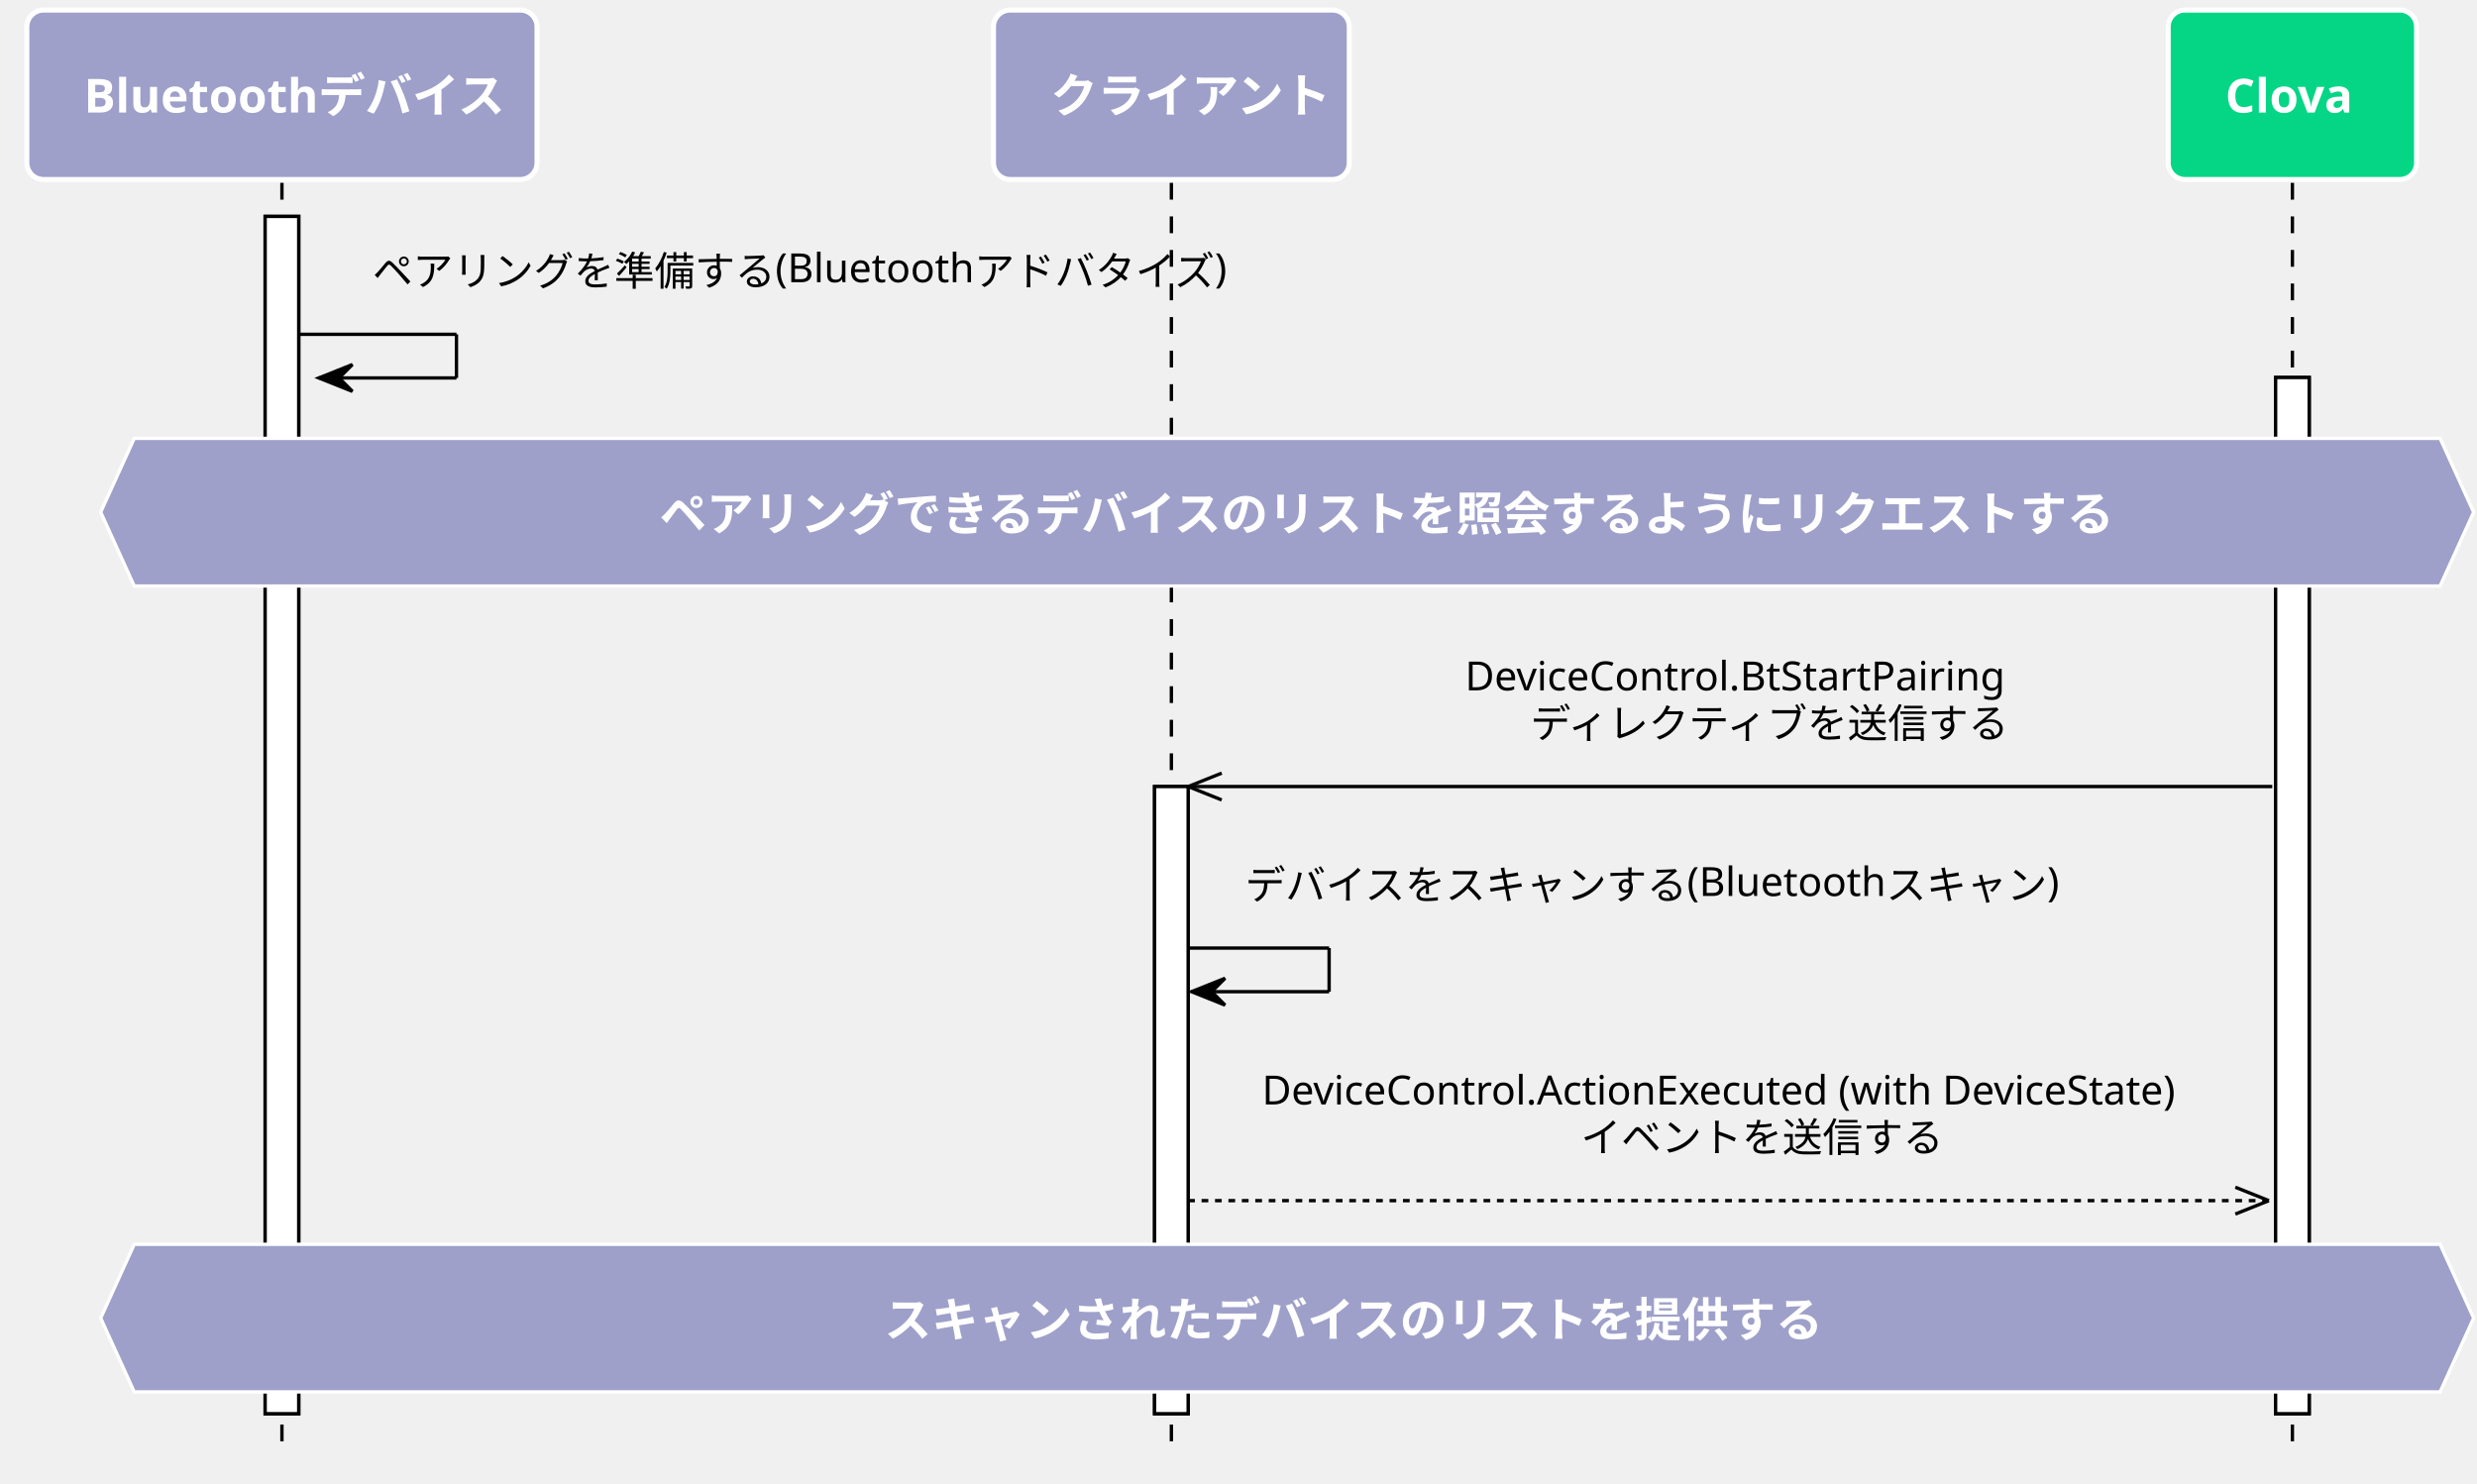
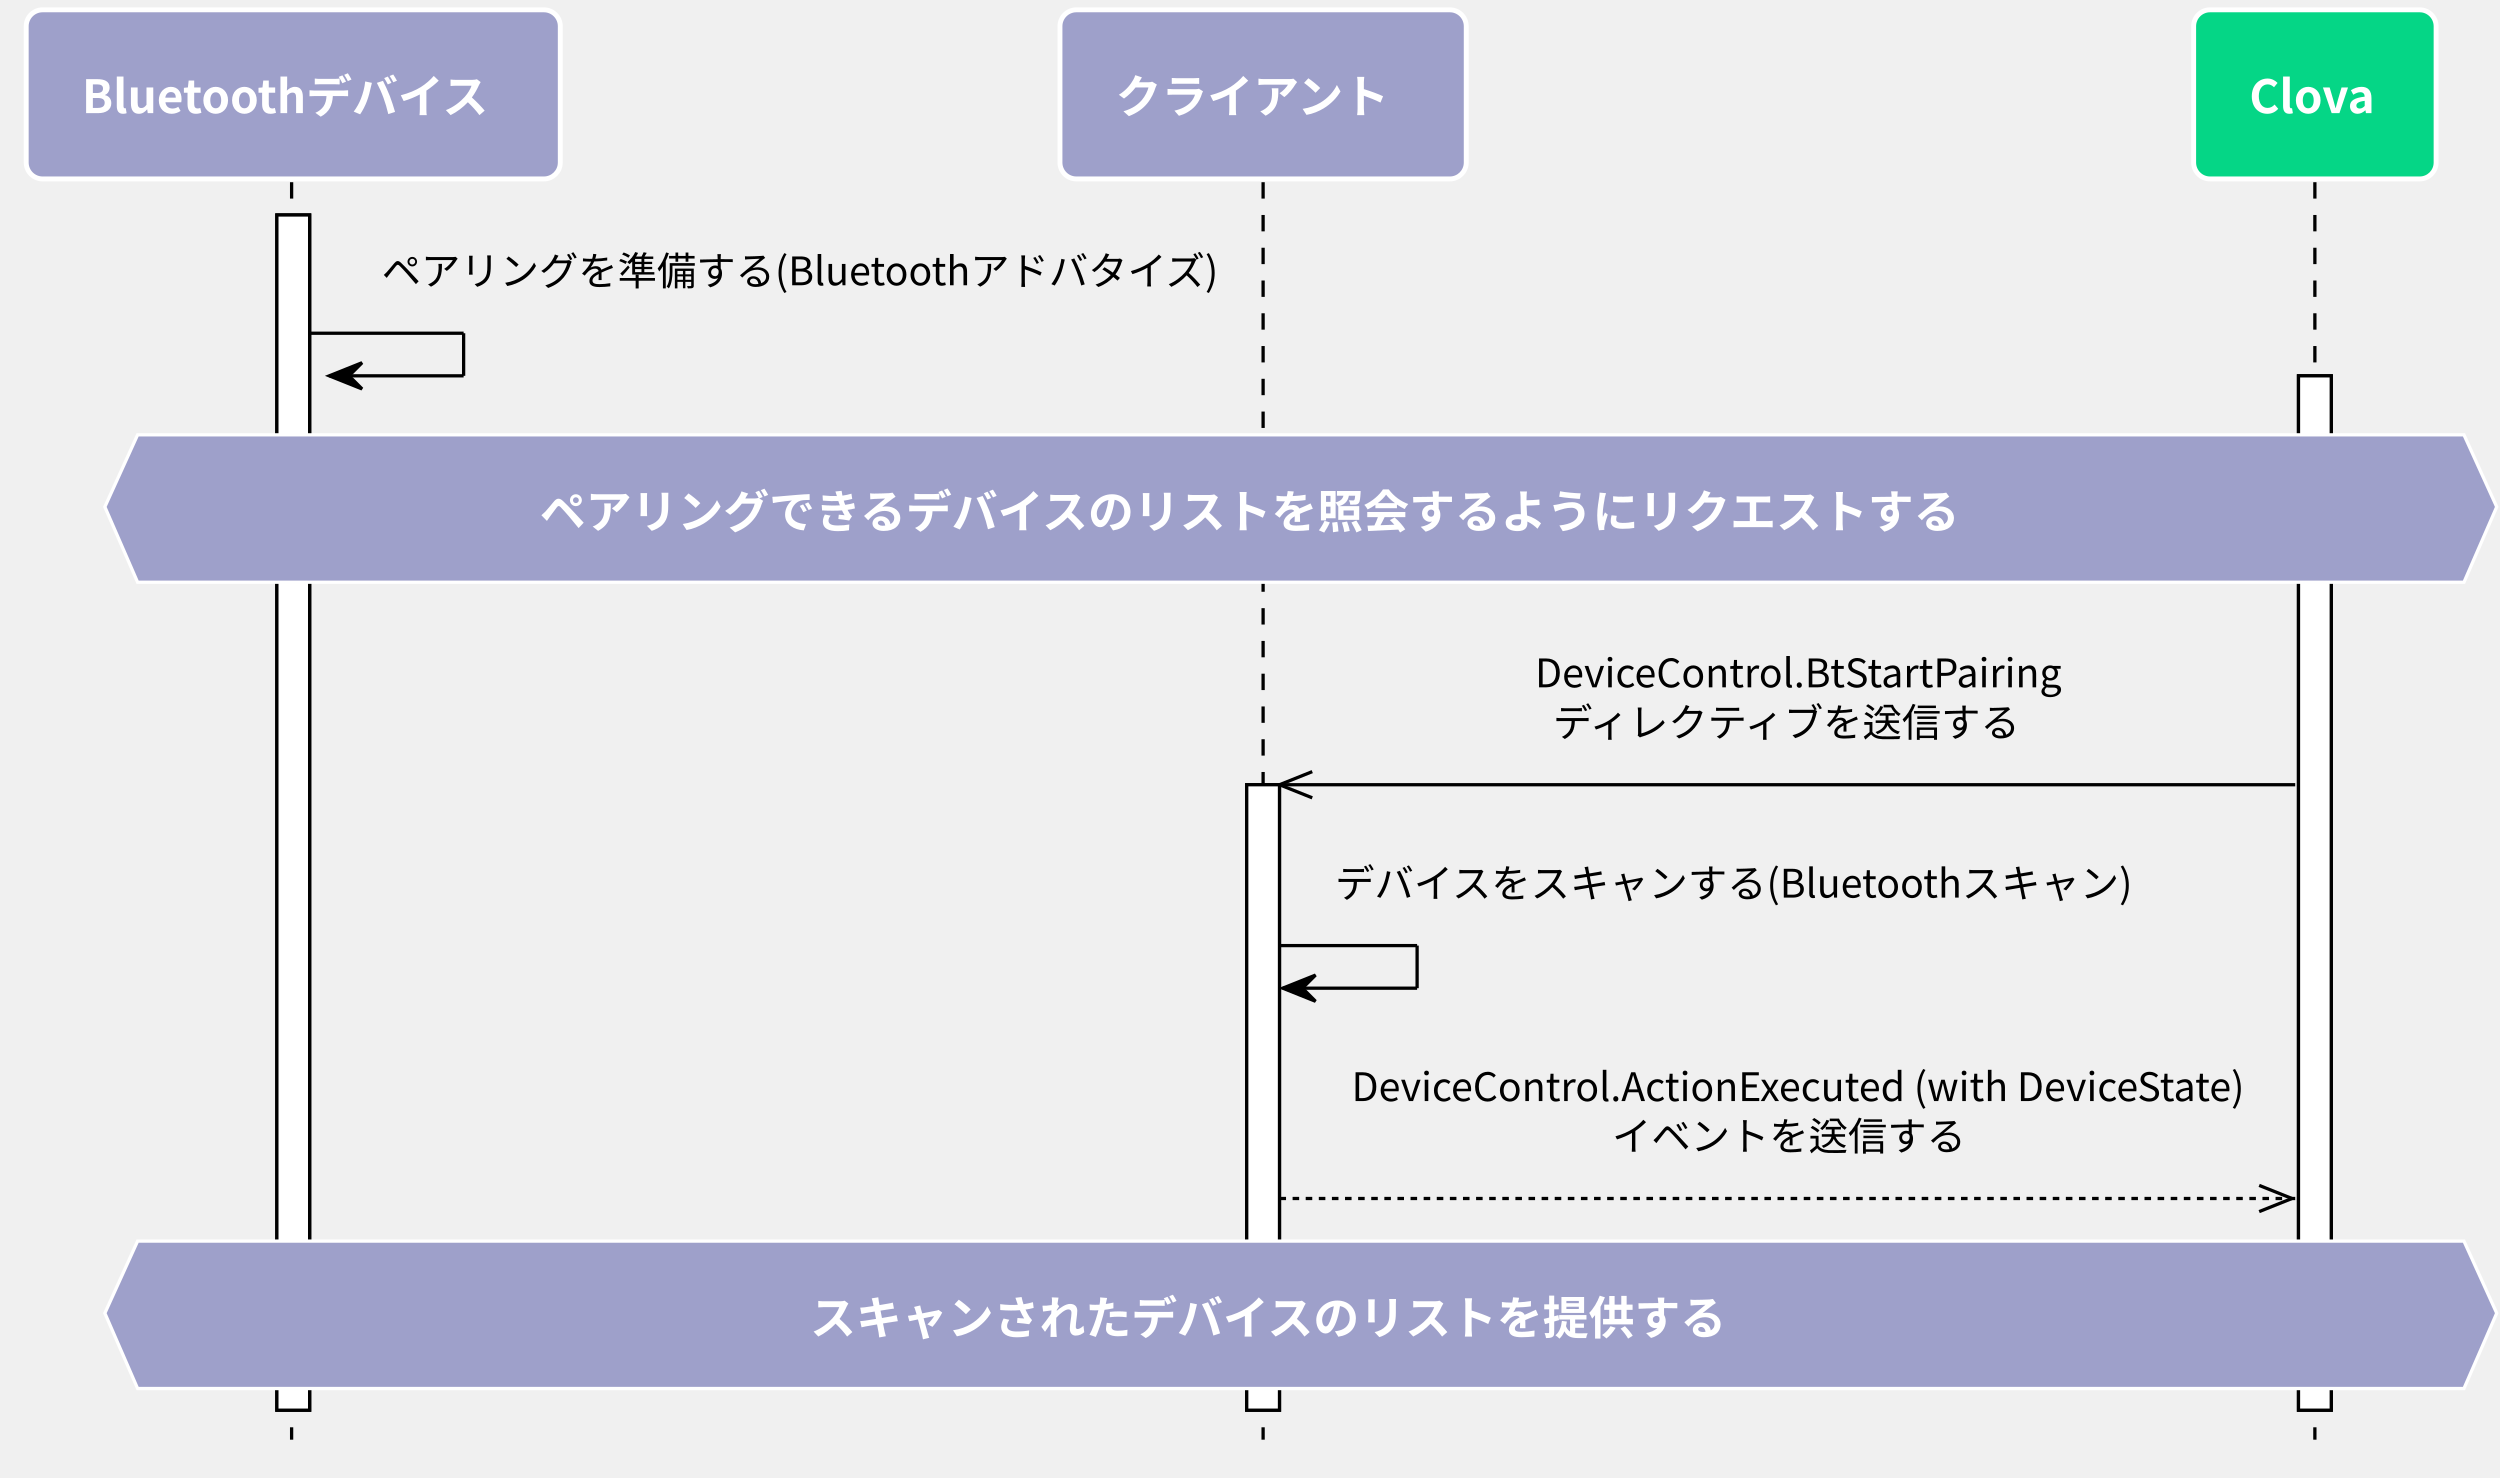
- <svg xmlns="http://www.w3.org/2000/svg" contentScriptType="application/ecmascript" contentStyleType="text/css" height="442px" preserveAspectRatio="none" style="width:738px;height:442px;" version="1.1" viewBox="0 0 738 442" width="738px" zoomAndPan="magnify">
+ <svg xmlns="http://www.w3.org/2000/svg" contentScriptType="application/ecmascript" contentStyleType="text/css" height="451px" preserveAspectRatio="none" style="width:763px;height:451px;" version="1.1" viewBox="0 0 763 451" width="763px" zoomAndPan="magnify">
  <defs />
  <g>
-     <rect fill="#FFFFFF" height="356.773" style="stroke: #000000; stroke-width: 1.0;" width="10" x="79" y="64.488" />
-     <rect fill="#FFFFFF" height="186.887" style="stroke: #000000; stroke-width: 1.0;" width="10" x="344" y="234.375" />
-     <rect fill="#FFFFFF" height="308.773" style="stroke: #000000; stroke-width: 1.0;" width="10" x="678" y="112.488" />
-     <line style="stroke: #000000; stroke-width: 1.0; stroke-dasharray: 5.0,5.0;" x1="84" x2="84" y1="54.488" y2="430.262" />
-     <line style="stroke: #000000; stroke-width: 1.0; stroke-dasharray: 5.0,5.0;" x1="349" x2="349" y1="54.488" y2="430.262" />
-     <line style="stroke: #000000; stroke-width: 1.0; stroke-dasharray: 5.0,5.0;" x1="683" x2="683" y1="54.488" y2="430.262" />
-     <rect fill="#9EA0CA" height="50.488" rx="5" ry="5" style="stroke: #FFFFFF; stroke-width: 1.5;" width="152" x="8" y="3" />
-     <text fill="#FFFFFF" font-family="&quot;Malgun Gothic&quot;, sans-serif" font-size="14" font-weight="bold" lengthAdjust="spacingAndGlyphs" textLength="118" x="25" y="33.535">Bluetoothデバイス</text>
-     <rect fill="#9EA0CA" height="50.488" rx="5" ry="5" style="stroke: #FFFFFF; stroke-width: 1.5;" width="106" x="296" y="3" />
-     <text fill="#FFFFFF" font-family="&quot;Malgun Gothic&quot;, sans-serif" font-size="14" font-weight="bold" lengthAdjust="spacingAndGlyphs" textLength="72" x="313" y="33.535">クライアント</text>
-     <rect fill="#05D686" height="50.488" rx="5" ry="5" style="stroke: #FFFFFF; stroke-width: 1.5;" width="74" x="646" y="3" />
-     <text fill="#FFFFFF" font-family="&quot;Malgun Gothic&quot;, sans-serif" font-size="14" font-weight="bold" lengthAdjust="spacingAndGlyphs" textLength="40" x="663" y="33.535">Clova</text>
-     <rect fill="#FFFFFF" height="356.773" style="stroke: #000000; stroke-width: 1.0;" width="10" x="79" y="64.488" />
-     <rect fill="#FFFFFF" height="186.887" style="stroke: #000000; stroke-width: 1.0;" width="10" x="344" y="234.375" />
-     <rect fill="#FFFFFF" height="308.773" style="stroke: #000000; stroke-width: 1.0;" width="10" x="678" y="112.488" />
-     <line style="stroke: #000000; stroke-width: 1.0;" x1="89" x2="136" y1="99.621" y2="99.621" />
-     <line style="stroke: #000000; stroke-width: 1.0;" x1="136" x2="136" y1="99.621" y2="112.621" />
-     <line style="stroke: #000000; stroke-width: 1.0;" x1="95" x2="136" y1="112.621" y2="112.621" />
-     <polygon fill="#000000" points="105,108.621,95,112.621,105,116.621,101,112.621" style="stroke: #000000; stroke-width: 1.0;" />
-     <text fill="#000000" font-family="&quot;Malgun Gothic&quot;, sans-serif" font-size="12" lengthAdjust="spacingAndGlyphs" textLength="221" x="111" y="85.09">ペアリングを準備する(Bluetoothアドバタイズ)</text>
-     <polygon fill="#9EA0CA" points="40,130.621,727,130.621,737,152.621,727,174.621,40,174.621,30,152.621,40,130.621" style="stroke: #FFFFFF; stroke-width: 1.0;" />
-     <text fill="#FFFFFF" font-family="&quot;Malgun Gothic&quot;, sans-serif" font-size="14" font-weight="bold" lengthAdjust="spacingAndGlyphs" textLength="374" x="196.5" y="158.156">ペアリングできるデバイスのリストを照会するようにリクエストする</text>
-     <line style="stroke: #000000; stroke-width: 1.0;" x1="354" x2="364" y1="234.375" y2="230.375" />
-     <line style="stroke: #000000; stroke-width: 1.0;" x1="354" x2="364" y1="234.375" y2="238.375" />
-     <line style="stroke: #000000; stroke-width: 1.0;" x1="354" x2="677" y1="234.375" y2="234.375" />
-     <text fill="#000000" font-family="&quot;Malgun Gothic&quot;, sans-serif" font-size="12" lengthAdjust="spacingAndGlyphs" textLength="159" x="436.5" y="205.711">DeviceControl.BtStartPairing</text>
-     <text fill="#000000" font-family="&quot;Malgun Gothic&quot;, sans-serif" font-size="12" lengthAdjust="spacingAndGlyphs" textLength="120" x="456" y="219.844">ディレクティブを送信する</text>
-     <line style="stroke: #000000; stroke-width: 1.0;" x1="354" x2="396" y1="282.508" y2="282.508" />
-     <line style="stroke: #000000; stroke-width: 1.0;" x1="396" x2="396" y1="282.508" y2="295.508" />
-     <line style="stroke: #000000; stroke-width: 1.0;" x1="355" x2="396" y1="295.508" y2="295.508" />
-     <polygon fill="#000000" points="365,291.508,355,295.508,365,299.508,361,295.508" style="stroke: #000000; stroke-width: 1.0;" />
-     <text fill="#000000" font-family="&quot;Malgun Gothic&quot;, sans-serif" font-size="12" lengthAdjust="spacingAndGlyphs" textLength="211" x="371" y="267.977">デバイスをスキャンする(Bluetoothスキャン)</text>
-     <line style="stroke: #000000; stroke-width: 1.0;" x1="676" x2="666" y1="357.773" y2="353.773" />
-     <line style="stroke: #000000; stroke-width: 1.0;" x1="676" x2="666" y1="357.773" y2="361.773" />
-     <line style="stroke: #000000; stroke-width: 1.0; stroke-dasharray: 2.0,2.0;" x1="354" x2="677" y1="357.773" y2="357.773" />
-     <text fill="#000000" font-family="&quot;Malgun Gothic&quot;, sans-serif" font-size="12" lengthAdjust="spacingAndGlyphs" textLength="276" x="376" y="329.109">DeviceControl.ActionExecuted (with DeviceState)</text>
-     <text fill="#000000" font-family="&quot;Malgun Gothic&quot;, sans-serif" font-size="12" lengthAdjust="spacingAndGlyphs" textLength="90" x="471" y="343.242">イベントを送信する</text>
-     <polygon fill="#9EA0CA" points="40,370.773,727,370.773,737,392.773,727,414.773,40,414.773,30,392.773,40,370.773" style="stroke: #FFFFFF; stroke-width: 1.0;" />
-     <text fill="#FFFFFF" font-family="&quot;Malgun Gothic&quot;, sans-serif" font-size="14" font-weight="bold" lengthAdjust="spacingAndGlyphs" textLength="240" x="263.5" y="398.309">スキャンされたデバイスのリストを提供する</text>
+     <rect fill="#FFFFFF" height="364.781" style="stroke: #000000; stroke-width: 1.0;" width="10" x="84.5" y="65.609" />
+     <rect fill="#FFFFFF" height="190.891" style="stroke: #000000; stroke-width: 1.0;" width="10" x="380.5" y="239.5" />
+     <rect fill="#FFFFFF" height="315.688" style="stroke: #000000; stroke-width: 1.0;" width="10" x="701.5" y="114.703" />
+     <line style="stroke: #000000; stroke-width: 1.0; stroke-dasharray: 5.0,5.0;" x1="89" x2="89" y1="55.609" y2="439.391" />
+     <line style="stroke: #000000; stroke-width: 1.0; stroke-dasharray: 5.0,5.0;" x1="385.5" x2="385.5" y1="55.609" y2="439.391" />
+     <line style="stroke: #000000; stroke-width: 1.0; stroke-dasharray: 5.0,5.0;" x1="706.5" x2="706.5" y1="55.609" y2="439.391" />
+     <rect fill="#9EA0CA" height="51.609" rx="5" ry="5" style="stroke: #FFFFFF; stroke-width: 1.5;" width="163" x="8" y="3" />
+     <text fill="#FFFFFF" font-family="Noto Sans CJK KR" font-size="14" font-weight="bold" lengthAdjust="spacingAndGlyphs" textLength="129" x="25" y="34.533">Bluetoothデバイス</text>
+     <rect fill="#9EA0CA" height="51.609" rx="5" ry="5" style="stroke: #FFFFFF; stroke-width: 1.5;" width="124" x="323.5" y="3" />
+     <text fill="#FFFFFF" font-family="Noto Sans CJK KR" font-size="14" font-weight="bold" lengthAdjust="spacingAndGlyphs" textLength="90" x="340.5" y="34.533">クライアント</text>
+     <rect fill="#05D686" height="51.609" rx="5" ry="5" style="stroke: #FFFFFF; stroke-width: 1.5;" width="74" x="669.5" y="3" />
+     <text fill="#FFFFFF" font-family="Noto Sans CJK KR" font-size="14" font-weight="bold" lengthAdjust="spacingAndGlyphs" textLength="40" x="686.5" y="34.533">Clova</text>
+     <rect fill="#FFFFFF" height="364.781" style="stroke: #000000; stroke-width: 1.0;" width="10" x="84.5" y="65.609" />
+     <rect fill="#FFFFFF" height="190.891" style="stroke: #000000; stroke-width: 1.0;" width="10" x="380.5" y="239.5" />
+     <rect fill="#FFFFFF" height="315.688" style="stroke: #000000; stroke-width: 1.0;" width="10" x="701.5" y="114.703" />
+     <line style="stroke: #000000; stroke-width: 1.0;" x1="94.5" x2="141.5" y1="101.703" y2="101.703" />
+     <line style="stroke: #000000; stroke-width: 1.0;" x1="141.5" x2="141.5" y1="101.703" y2="114.703" />
+     <line style="stroke: #000000; stroke-width: 1.0;" x1="100.5" x2="141.5" y1="114.703" y2="114.703" />
+     <polygon fill="#000000" points="110.5,110.703,100.5,114.703,110.5,118.703,106.5,114.703" style="stroke: #000000; stroke-width: 1.0;" />
+     <text fill="#000000" font-family="Noto Sans CJK KR" font-size="12" lengthAdjust="spacingAndGlyphs" textLength="252" x="116.5" y="87.066">ペアリングを準備する(Bluetoothアドバタイズ)</text>
+     <polygon fill="#9EA0CA" points="42,132.703,752,132.703,762,154.703,752,177.703,42,177.703,32,154.703,42,132.703" style="stroke: #FFFFFF; stroke-width: 1.0;" />
+     <text fill="#FFFFFF" font-family="Noto Sans CJK KR" font-size="14" font-weight="bold" lengthAdjust="spacingAndGlyphs" textLength="465" x="164.75" y="161.236">ペアリングできるデバイスのリストを照会するようにリクエストする</text>
+     <line style="stroke: #000000; stroke-width: 1.0;" x1="390.5" x2="400.5" y1="239.5" y2="235.5" />
+     <line style="stroke: #000000; stroke-width: 1.0;" x1="390.5" x2="400.5" y1="239.5" y2="243.5" />
+     <line style="stroke: #000000; stroke-width: 1.0;" x1="390.5" x2="700.5" y1="239.5" y2="239.5" />
+     <text fill="#000000" font-family="Noto Sans CJK KR" font-size="12" lengthAdjust="spacingAndGlyphs" textLength="155" x="468.5" y="209.769">DeviceControl.BtStartPairing</text>
+     <text fill="#000000" font-family="Noto Sans CJK KR" font-size="12" lengthAdjust="spacingAndGlyphs" textLength="144" x="474" y="224.863">ディレクティブを送信する</text>
+     <line style="stroke: #000000; stroke-width: 1.0;" x1="390.5" x2="432.5" y1="288.594" y2="288.594" />
+     <line style="stroke: #000000; stroke-width: 1.0;" x1="432.5" x2="432.5" y1="288.594" y2="301.594" />
+     <line style="stroke: #000000; stroke-width: 1.0;" x1="391.5" x2="432.5" y1="301.594" y2="301.594" />
+     <polygon fill="#000000" points="401.5,297.594,391.5,301.594,401.5,305.594,397.5,301.594" style="stroke: #000000; stroke-width: 1.0;" />
+     <text fill="#000000" font-family="Noto Sans CJK KR" font-size="12" lengthAdjust="spacingAndGlyphs" textLength="240" x="407.5" y="273.957">デバイスをスキャンする(Bluetoothスキャン)</text>
+     <line style="stroke: #000000; stroke-width: 1.0;" x1="699.5" x2="689.5" y1="365.781" y2="361.781" />
+     <line style="stroke: #000000; stroke-width: 1.0;" x1="699.5" x2="689.5" y1="365.781" y2="369.781" />
+     <line style="stroke: #000000; stroke-width: 1.0; stroke-dasharray: 2.0,2.0;" x1="390.5" x2="700.5" y1="365.781" y2="365.781" />
+     <text fill="#000000" font-family="Noto Sans CJK KR" font-size="12" lengthAdjust="spacingAndGlyphs" textLength="264" x="412.5" y="336.051">DeviceControl.ActionExecuted (with DeviceState)</text>
+     <text fill="#000000" font-family="Noto Sans CJK KR" font-size="12" lengthAdjust="spacingAndGlyphs" textLength="108" x="492" y="351.144">イベントを送信する</text>
+     <polygon fill="#9EA0CA" points="42,378.781,752,378.781,762,400.781,752,423.781,42,423.781,32,400.781,42,378.781" style="stroke: #FFFFFF; stroke-width: 1.0;" />
+     <text fill="#FFFFFF" font-family="Noto Sans CJK KR" font-size="14" font-weight="bold" lengthAdjust="spacingAndGlyphs" textLength="300" x="247.25" y="407.315">スキャンされたデバイスのリストを提供する</text>
  </g>
</svg>
